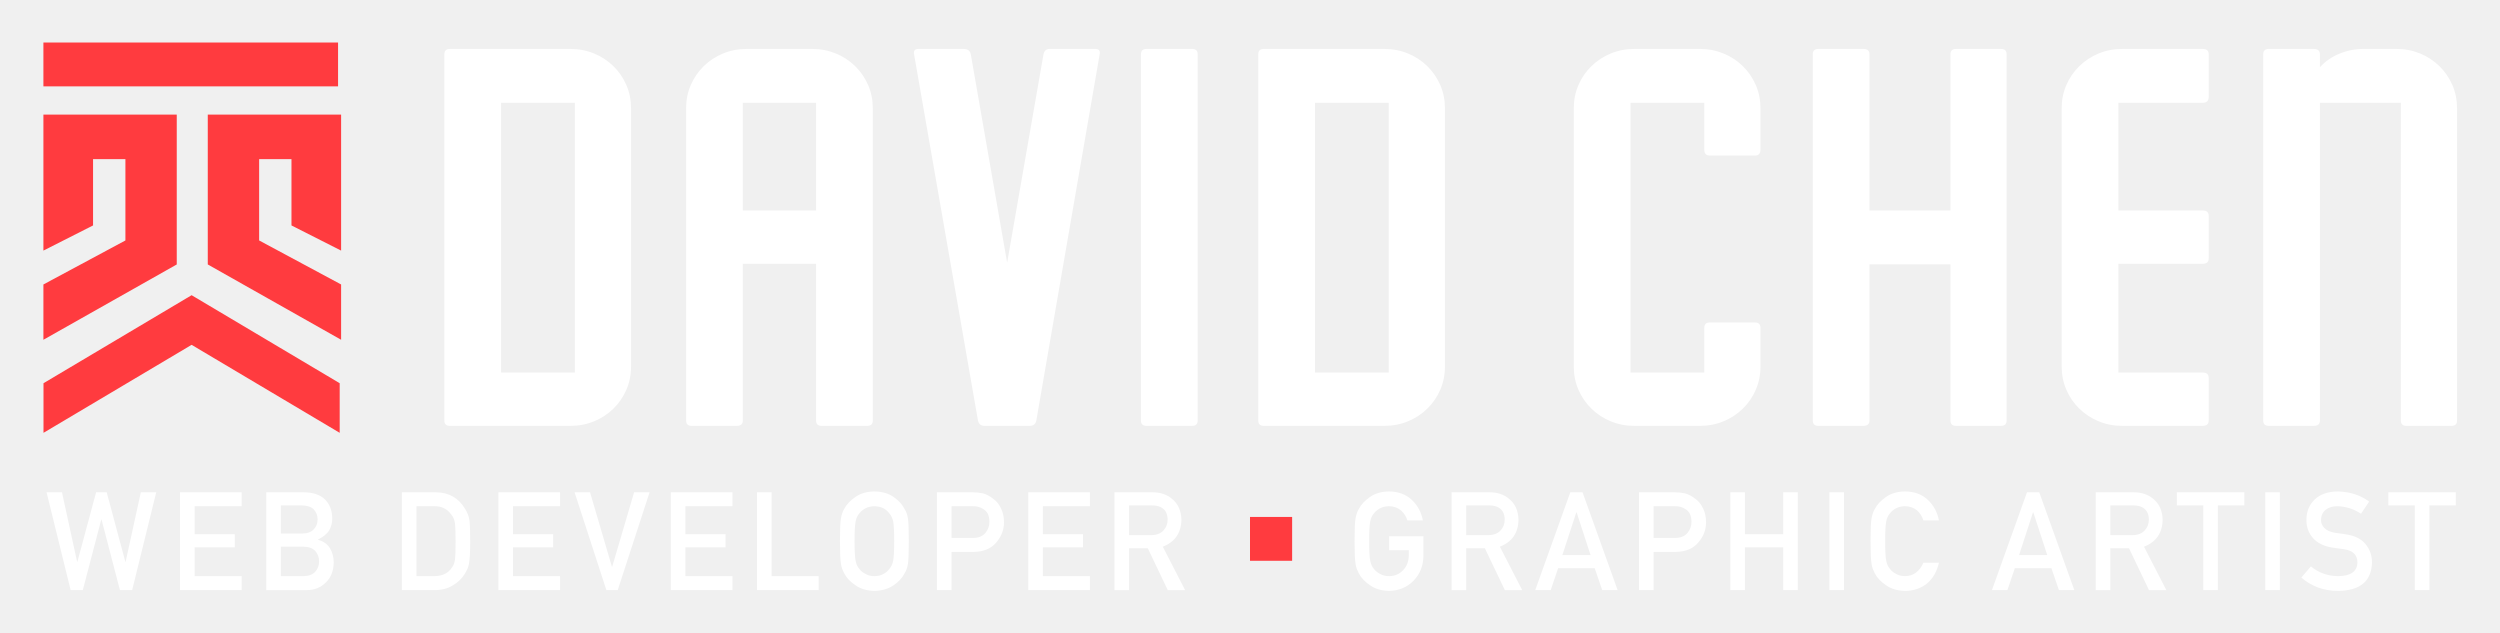
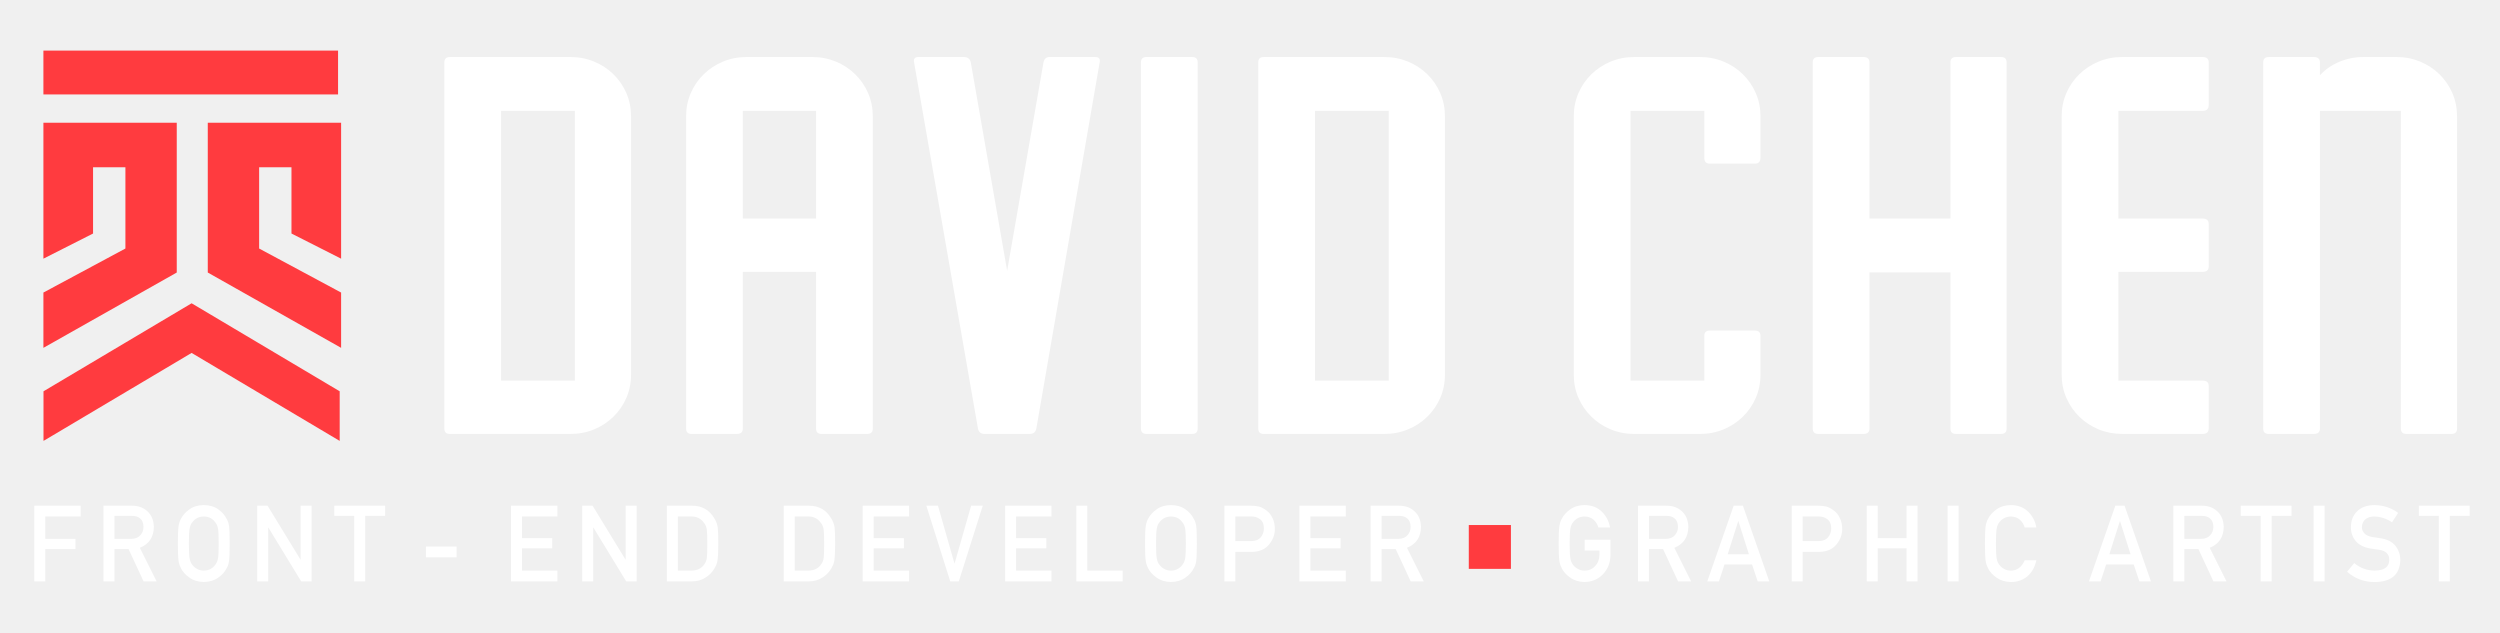
<svg xmlns="http://www.w3.org/2000/svg" version="1.1" id="Layer_1" x="0px" y="0px" width="282.092px" height="71.383px" viewBox="0 0 282.092 71.383" enable-background="new 0 0 282.092 71.383" xml:space="preserve">
  <g>
    <g>
      <g>
-         <polygon fill="#FF3B3F" points="4.898,12.935 4.898,28.277 10.5,25.438 10.5,17.958 14.151,17.958 14.151,27.132 4.898,32.099      4.898,38.338 19.944,29.84 19.944,12.935    " />
-         <polygon fill="#FF3B3F" points="38.49,12.935 38.49,28.277 32.889,25.438 32.889,17.958 29.24,17.958 29.24,27.132 38.49,32.099      38.49,38.338 23.445,29.84 23.445,12.935    " />
+         <g>
+           <polygon fill="#FF3B3F" points="4.898,13.847 4.898,29.188 10.5,26.35 10.5,18.87 14.151,18.87 14.151,28.043 4.898,33.011       4.898,39.25 19.944,30.751 19.944,13.847     " />
+           <polygon fill="#FF3B3F" points="38.49,13.847 38.49,29.188 32.889,26.35 32.889,18.87 29.24,18.87 29.24,28.043 38.49,33.011       38.49,39.25 23.445,30.751 23.445,13.847     " />
+         </g>
+         <polygon fill="#FF3B3F" points="21.62,34.221 4.909,44.152 4.909,49.75 21.62,39.822 38.329,49.75 38.329,44.152    " />
+         <rect x="4.898" y="5.709" fill="#FF3B3F" width="33.248" height="4.947" />
+         <rect x="165.733" y="59.242" fill="#FF3B3F" width="4.754" height="4.947" />
      </g>
-       <polygon fill="#FF3B3F" points="21.62,33.309 4.909,43.24 4.909,48.838 21.62,38.91 38.329,48.838 38.329,43.24   " />
-       <rect x="4.898" y="4.798" fill="#FF3B3F" width="33.248" height="4.947" />
-       <rect x="141.046" y="58.33" fill="#FF3B3F" width="4.754" height="4.947" />
-     </g>
-     <g enable-background="new    ">
-       <path fill="#FFFFFF" d="M71.205,41.369c0,0.933-0.177,1.803-0.528,2.613c-0.353,0.811-0.839,1.519-1.46,2.126    c-0.622,0.608-1.347,1.085-2.175,1.428c-0.829,0.345-1.72,0.517-2.672,0.517H50.762c-0.415,0-0.622-0.202-0.622-0.607V6.13    c0-0.404,0.207-0.607,0.622-0.607H64.37c0.952,0,1.843,0.173,2.672,0.517c0.828,0.345,1.553,0.82,2.175,1.428    c0.621,0.607,1.107,1.317,1.46,2.126c0.352,0.811,0.528,1.681,0.528,2.613V41.369z M64.867,11.598h-8.327v30.439h8.327V11.598z" />
-       <path fill="#FFFFFF" d="M98.483,47.445c0,0.405-0.208,0.607-0.622,0.607h-5.157c-0.415,0-0.622-0.202-0.622-0.607V29.765h-8.264    v17.681c0,0.405-0.228,0.607-0.683,0.607H78.04c-0.415,0-0.622-0.202-0.622-0.607V12.206c0-0.932,0.176-1.802,0.528-2.613    c0.352-0.81,0.839-1.519,1.46-2.126c0.622-0.607,1.346-1.083,2.175-1.428c0.828-0.344,1.719-0.517,2.672-0.517h7.395    c0.952,0,1.843,0.173,2.672,0.517c0.828,0.345,1.553,0.82,2.175,1.428c0.621,0.607,1.107,1.317,1.46,2.126    c0.352,0.811,0.528,1.681,0.528,2.613V47.445z M92.083,11.598h-8.264V23.75h8.264V11.598z" />
-       <path fill="#FFFFFF" d="M116.937,47.445c-0.083,0.405-0.332,0.607-0.746,0.607h-5.095c-0.415,0-0.663-0.202-0.746-0.607    L103.142,6.13c-0.083-0.404,0.083-0.607,0.497-0.607h5.095c0.456,0,0.724,0.203,0.808,0.607l4.101,23.513l4.101-23.513    c0.083-0.404,0.311-0.607,0.684-0.607h5.157c0.414,0,0.58,0.203,0.497,0.607L116.937,47.445z" />
-       <path fill="#FFFFFF" d="M135.142,47.445c0,0.405-0.208,0.607-0.621,0.607h-5.157c-0.415,0-0.622-0.202-0.622-0.607V6.13    c0-0.404,0.207-0.607,0.622-0.607h5.157c0.414,0,0.621,0.203,0.621,0.607V47.445z" />
-       <path fill="#FFFFFF" d="M163.042,41.369c0,0.933-0.177,1.803-0.528,2.613c-0.353,0.811-0.839,1.519-1.46,2.126    c-0.621,0.608-1.347,1.085-2.175,1.428c-0.829,0.345-1.72,0.517-2.672,0.517h-13.608c-0.414,0-0.621-0.202-0.621-0.607V6.13    c0-0.404,0.207-0.607,0.621-0.607h13.608c0.952,0,1.843,0.173,2.672,0.517c0.828,0.345,1.554,0.82,2.175,1.428    s1.107,1.317,1.46,2.126c0.352,0.811,0.528,1.681,0.528,2.613V41.369z M156.704,11.598h-8.326v30.439h8.326V11.598z" />
-     </g>
-     <g enable-background="new    ">
-       <path fill="#FFFFFF" d="M198.645,41.369c0,0.933-0.177,1.803-0.528,2.613s-0.838,1.519-1.46,2.126    c-0.622,0.608-1.347,1.085-2.175,1.428c-0.829,0.345-1.719,0.517-2.672,0.517h-7.395c-0.953,0-1.844-0.172-2.672-0.517    c-0.828-0.343-1.553-0.819-2.174-1.428c-0.622-0.607-1.109-1.315-1.461-2.126c-0.353-0.811-0.527-1.681-0.527-2.613V12.206    c0-0.932,0.175-1.802,0.527-2.613c0.352-0.81,0.839-1.519,1.461-2.126c0.621-0.607,1.346-1.083,2.174-1.428    c0.828-0.344,1.719-0.517,2.672-0.517h7.395c0.953,0,1.843,0.173,2.672,0.517c0.828,0.345,1.553,0.82,2.175,1.428    s1.108,1.317,1.46,2.126c0.352,0.811,0.528,1.681,0.528,2.613v4.678c0,0.446-0.208,0.668-0.621,0.668h-5.095    c-0.415,0-0.622-0.222-0.622-0.668v-5.286h-8.326v30.439h8.326v-5.042c0-0.405,0.207-0.608,0.622-0.608h5.095    c0.413,0,0.621,0.203,0.621,0.608V41.369z" />
-       <path fill="#FFFFFF" d="M226.419,47.445c0,0.405-0.207,0.607-0.621,0.607h-5.095c-0.415,0-0.622-0.202-0.622-0.607v-17.62h-9.134    v17.62c0,0.405-0.228,0.607-0.683,0.607h-5.096c-0.414,0-0.621-0.202-0.621-0.607V6.13c0-0.404,0.207-0.607,0.621-0.607h5.096    c0.455,0,0.683,0.203,0.683,0.607v17.62h9.134V6.13c0-0.404,0.207-0.607,0.622-0.607h5.095c0.414,0,0.621,0.203,0.621,0.607    V47.445z" />
-       <path fill="#FFFFFF" d="M249.224,47.445c0,0.405-0.229,0.607-0.684,0.607h-9.072c-0.953,0-1.844-0.172-2.672-0.517    c-0.829-0.343-1.554-0.819-2.175-1.428c-0.622-0.607-1.108-1.315-1.46-2.126c-0.354-0.811-0.528-1.681-0.528-2.613V12.206    c0-0.932,0.175-1.802,0.528-2.613c0.352-0.81,0.838-1.519,1.46-2.126c0.621-0.607,1.346-1.083,2.175-1.428    c0.828-0.344,1.719-0.517,2.672-0.517h9.072c0.455,0,0.684,0.203,0.684,0.607v4.8c0,0.446-0.229,0.668-0.684,0.668h-9.508V23.75    h9.508c0.455,0,0.684,0.203,0.684,0.607v4.8c0,0.405-0.229,0.607-0.684,0.607h-9.508v12.272h9.508    c0.455,0,0.684,0.203,0.684,0.608V47.445z" />
-       <path fill="#FFFFFF" d="M277.245,47.445c0,0.405-0.207,0.607-0.621,0.607h-5.095c-0.415,0-0.622-0.202-0.622-0.607V11.598h-9.134    v35.847c0,0.405-0.228,0.607-0.683,0.607h-5.096c-0.414,0-0.621-0.202-0.621-0.607V6.13c0-0.404,0.207-0.607,0.621-0.607h5.096    c0.455,0,0.683,0.203,0.683,0.607v1.458c0.579-0.647,1.306-1.154,2.175-1.519c0.87-0.365,1.781-0.547,2.734-0.547h3.729    c0.952,0,1.842,0.173,2.672,0.517c0.828,0.345,1.553,0.82,2.174,1.428s1.108,1.317,1.461,2.126    c0.352,0.811,0.527,1.681,0.527,2.613V47.445z" />
+       <g enable-background="new    ">
+         <path fill="#FFFFFF" d="M71.205,42.281c0,0.932-0.177,1.803-0.528,2.613c-0.353,0.811-0.839,1.518-1.46,2.125     c-0.622,0.607-1.347,1.086-2.175,1.428c-0.829,0.346-1.72,0.518-2.672,0.518H50.762c-0.415,0-0.622-0.201-0.622-0.607V7.042     c0-0.404,0.207-0.607,0.622-0.607H64.37c0.952,0,1.843,0.173,2.672,0.517c0.828,0.345,1.553,0.82,2.175,1.428     c0.621,0.607,1.107,1.317,1.46,2.126c0.352,0.811,0.528,1.681,0.528,2.613V42.281z M64.867,12.51H56.54v30.439h8.327V12.51z" />
+         <path fill="#FFFFFF" d="M98.483,48.357c0,0.404-0.208,0.605-0.622,0.605h-5.157c-0.415,0-0.622-0.201-0.622-0.605V30.677h-8.264     v17.681c0,0.406-0.228,0.607-0.683,0.607H78.04c-0.415,0-0.622-0.201-0.622-0.607v-35.24c0-0.932,0.176-1.802,0.528-2.613     c0.352-0.81,0.839-1.519,1.46-2.126c0.622-0.607,1.346-1.083,2.175-1.428c0.828-0.344,1.719-0.517,2.672-0.517h7.395     c0.952,0,1.843,0.173,2.672,0.517c0.828,0.345,1.553,0.82,2.175,1.428c0.621,0.607,1.107,1.317,1.46,2.126     c0.352,0.811,0.528,1.681,0.528,2.613V48.357z M92.083,12.51h-8.264v12.152h8.264V12.51z" />
+         <path fill="#FFFFFF" d="M116.937,48.357c-0.083,0.404-0.332,0.605-0.746,0.605h-5.095c-0.415,0-0.663-0.201-0.746-0.605     l-7.208-41.316c-0.083-0.404,0.083-0.607,0.497-0.607h5.095c0.456,0,0.724,0.203,0.808,0.607l4.101,23.513l4.101-23.513     c0.083-0.404,0.311-0.607,0.684-0.607h5.157c0.414,0,0.58,0.203,0.497,0.607L116.937,48.357z" />
+         <path fill="#FFFFFF" d="M135.142,48.357c0,0.404-0.208,0.605-0.621,0.605h-5.157c-0.415,0-0.622-0.201-0.622-0.605V7.042     c0-0.404,0.207-0.607,0.622-0.607h5.157c0.414,0,0.621,0.203,0.621,0.607V48.357z" />
+         <path fill="#FFFFFF" d="M163.042,42.281c0,0.932-0.177,1.803-0.527,2.613c-0.354,0.811-0.84,1.518-1.461,2.125     s-1.347,1.086-2.175,1.428c-0.829,0.346-1.72,0.518-2.672,0.518h-13.608c-0.414,0-0.621-0.201-0.621-0.607V7.042     c0-0.404,0.207-0.607,0.621-0.607h13.608c0.952,0,1.843,0.173,2.672,0.517c0.828,0.345,1.554,0.82,2.175,1.428     c0.621,0.608,1.107,1.317,1.461,2.126c0.352,0.811,0.527,1.681,0.527,2.613V42.281z M156.704,12.51h-8.326v30.439h8.326V12.51z" />
+       </g>
+       <g enable-background="new    ">
+         <path fill="#FFFFFF" d="M198.646,42.281c0,0.932-0.178,1.803-0.528,2.613c-0.351,0.809-0.839,1.518-1.46,2.125     c-0.622,0.607-1.348,1.086-2.176,1.428c-0.828,0.346-1.719,0.518-2.672,0.518h-7.395c-0.953,0-1.844-0.172-2.672-0.518     c-0.828-0.342-1.553-0.818-2.174-1.428c-0.623-0.607-1.109-1.314-1.461-2.125c-0.354-0.812-0.527-1.682-0.527-2.613V13.118     c0-0.932,0.175-1.802,0.527-2.613c0.352-0.81,0.838-1.519,1.461-2.126c0.621-0.607,1.346-1.083,2.174-1.428     c0.828-0.344,1.719-0.517,2.672-0.517h7.395c0.953,0,1.844,0.173,2.672,0.517c0.828,0.345,1.554,0.82,2.176,1.428     c0.621,0.608,1.107,1.317,1.46,2.126c0.353,0.811,0.528,1.681,0.528,2.613v4.678c0,0.446-0.209,0.668-0.621,0.668h-5.096     c-0.414,0-0.621-0.222-0.621-0.668V12.51h-8.326v30.439h8.326v-5.043c0-0.404,0.207-0.607,0.621-0.607h5.096     c0.412,0,0.621,0.203,0.621,0.607V42.281z" />
+         <path fill="#FFFFFF" d="M226.419,48.357c0,0.404-0.207,0.605-0.621,0.605h-5.095c-0.415,0-0.622-0.201-0.622-0.605V30.737h-9.135     v17.621c0,0.404-0.227,0.605-0.682,0.605h-5.097c-0.414,0-0.621-0.201-0.621-0.605V7.042c0-0.404,0.207-0.607,0.621-0.607h5.097     c0.455,0,0.682,0.203,0.682,0.607v17.62h9.135V7.042c0-0.404,0.207-0.607,0.622-0.607h5.095c0.414,0,0.621,0.203,0.621,0.607     V48.357z" />
+         <path fill="#FFFFFF" d="M249.224,48.357c0,0.404-0.229,0.605-0.684,0.605h-9.072c-0.953,0-1.844-0.172-2.672-0.516     c-0.829-0.344-1.554-0.82-2.175-1.428c-0.622-0.607-1.108-1.316-1.46-2.127c-0.354-0.811-0.528-1.682-0.528-2.613V13.118     c0-0.932,0.175-1.802,0.528-2.613c0.352-0.81,0.838-1.519,1.46-2.126c0.621-0.607,1.346-1.083,2.175-1.428     c0.828-0.344,1.719-0.517,2.672-0.517h9.072c0.455,0,0.684,0.203,0.684,0.607v4.8c0,0.446-0.229,0.668-0.684,0.668h-9.508v12.153     h9.508c0.455,0,0.684,0.203,0.684,0.607v4.8c0,0.405-0.229,0.607-0.684,0.607h-9.508v12.271h9.508     c0.455,0,0.684,0.203,0.684,0.609V48.357z" />
+         <path fill="#FFFFFF" d="M277.245,48.357c0,0.404-0.207,0.605-0.621,0.605h-5.096c-0.414,0-0.621-0.201-0.621-0.605V12.51h-9.135     v35.848c0,0.404-0.228,0.605-0.683,0.605h-5.096c-0.414,0-0.621-0.201-0.621-0.605V7.042c0-0.404,0.207-0.607,0.621-0.607h5.096     c0.455,0,0.683,0.203,0.683,0.607V8.5c0.58-0.647,1.307-1.154,2.176-1.519c0.869-0.365,1.781-0.547,2.734-0.547h3.729     c0.951,0,1.842,0.173,2.672,0.517c0.828,0.345,1.553,0.82,2.174,1.428c0.621,0.608,1.108,1.317,1.461,2.126     c0.352,0.811,0.527,1.681,0.527,2.613V48.357z" />
+       </g>
    </g>
    <g>
-       <g enable-background="new    ">
-         <path fill="#FFFFFF" d="M5.253,55.546h1.739l1.71,7.847h0.03l2.113-7.847h1.194l2.105,7.847h0.03l1.717-7.847h1.739     l-2.717,11.038h-1.381l-2.075-7.961h-0.03l-2.083,7.961H7.97L5.253,55.546z" />
-         <path fill="#FFFFFF" d="M20.314,55.546h6.954v1.574h-5.306v3.158h4.529v1.482h-4.529v3.249h5.306v1.574h-6.954V55.546z" />
-         <path fill="#FFFFFF" d="M30.041,55.546h4.219c1.07,0.011,1.875,0.282,2.412,0.817c0.542,0.541,0.814,1.255,0.814,2.143     c0.01,0.455-0.097,0.889-0.321,1.303c-0.114,0.197-0.278,0.383-0.493,0.561c-0.214,0.186-0.478,0.355-0.791,0.507v0.03     c0.594,0.156,1.043,0.472,1.348,0.946c0.285,0.489,0.427,1.022,0.427,1.597c-0.01,0.955-0.304,1.709-0.882,2.264     c-0.573,0.581-1.288,0.871-2.145,0.871h-4.588V55.546z M31.689,57.029v3.174h2.384c0.603,0,1.046-0.16,1.33-0.48     c0.289-0.293,0.433-0.664,0.433-1.11s-0.145-0.825-0.433-1.134c-0.284-0.289-0.728-0.439-1.33-0.449H31.689z M31.689,61.686     v3.324h2.544c0.614-0.01,1.063-0.18,1.347-0.508c0.284-0.324,0.427-0.709,0.427-1.154c0-0.455-0.143-0.846-0.427-1.169     c-0.284-0.319-0.733-0.483-1.347-0.493H31.689z" />
-         <path fill="#FFFFFF" d="M45.348,55.546h3.809c1.474,0.011,2.579,0.632,3.316,1.862c0.264,0.414,0.43,0.848,0.5,1.303     c0.055,0.454,0.082,1.238,0.082,2.354c0,1.187-0.042,2.014-0.127,2.484c-0.04,0.236-0.1,0.449-0.179,0.635     c-0.084,0.182-0.187,0.371-0.306,0.568c-0.318,0.52-0.762,0.949-1.329,1.287c-0.562,0.363-1.252,0.545-2.069,0.545h-3.696V55.546     z M46.996,65.01h1.974c0.927,0,1.6-0.32,2.019-0.963c0.184-0.238,0.301-0.539,0.351-0.903c0.045-0.358,0.067-1.032,0.067-2.019     c0-0.96-0.022-1.648-0.067-2.062c-0.06-0.415-0.202-0.752-0.426-1.01c-0.459-0.642-1.106-0.953-1.944-0.933h-1.974V65.01z" />
-         <path fill="#FFFFFF" d="M56.239,55.546h6.954v1.574h-5.306v3.158h4.529v1.482h-4.529v3.249h5.306v1.574h-6.954V55.546z" />
-         <path fill="#FFFFFF" d="M64.833,55.546h1.745l2.468,8.408h0.03l2.476-8.408h1.745l-3.594,11.038h-1.282L64.833,55.546z" />
-         <path fill="#FFFFFF" d="M75.693,55.546h6.954v1.574h-5.306v3.158h4.529v1.482h-4.529v3.249h5.306v1.574h-6.954V55.546z" />
-         <path fill="#FFFFFF" d="M85.42,55.546h1.648v9.464h5.306v1.574H85.42V55.546z" />
-         <path fill="#FFFFFF" d="M94.777,61.064c0-1.284,0.037-2.144,0.112-2.578c0.08-0.436,0.202-0.787,0.366-1.055     c0.264-0.508,0.687-0.961,1.269-1.357c0.572-0.402,1.286-0.609,2.142-0.619c0.866,0.01,1.587,0.217,2.164,0.621     c0.572,0.398,0.985,0.854,1.239,1.363c0.184,0.268,0.311,0.617,0.38,1.052c0.065,0.435,0.097,1.292,0.097,2.573     c0,1.262-0.032,2.115-0.097,2.56c-0.069,0.444-0.196,0.8-0.38,1.067c-0.254,0.51-0.667,0.959-1.239,1.348     c-0.577,0.404-1.299,0.615-2.164,0.636c-0.856-0.021-1.57-0.231-2.142-0.636c-0.582-0.389-1.005-0.838-1.269-1.348     c-0.08-0.166-0.152-0.326-0.216-0.477c-0.06-0.156-0.11-0.354-0.149-0.591C94.814,63.18,94.777,62.326,94.777,61.064z      M96.425,61.064c0,1.088,0.04,1.824,0.12,2.208c0.07,0.385,0.212,0.696,0.426,0.934c0.175,0.228,0.404,0.412,0.688,0.554     c0.279,0.167,0.613,0.25,1.002,0.25c0.394,0,0.735-0.083,1.024-0.25c0.274-0.142,0.494-0.326,0.658-0.554     c0.214-0.237,0.361-0.549,0.441-0.934c0.075-0.384,0.112-1.12,0.112-2.208c0-1.087-0.038-1.828-0.112-2.223     c-0.08-0.374-0.227-0.68-0.441-0.918c-0.165-0.227-0.384-0.417-0.658-0.568c-0.289-0.146-0.63-0.225-1.024-0.235     c-0.389,0.011-0.723,0.089-1.002,0.235c-0.284,0.151-0.513,0.342-0.688,0.568c-0.214,0.238-0.356,0.544-0.426,0.918     C96.465,59.236,96.425,59.978,96.425,61.064z" />
-         <path fill="#FFFFFF" d="M105.722,55.546h3.946c0.429,0,0.842,0.04,1.241,0.122c0.398,0.105,0.802,0.322,1.21,0.65     c0.343,0.247,0.622,0.601,0.835,1.06c0.224,0.444,0.335,0.97,0.335,1.575c0,0.816-0.284,1.562-0.852,2.232     c-0.583,0.707-1.435,1.07-2.556,1.09h-2.512v4.309h-1.648V55.546z M107.37,60.702h2.446c0.614-0.01,1.075-0.202,1.384-0.577     c0.294-0.365,0.441-0.771,0.441-1.218c0-0.37-0.06-0.682-0.18-0.936c-0.125-0.228-0.299-0.407-0.523-0.54     c-0.339-0.218-0.733-0.322-1.182-0.312h-2.387V60.702z" />
-         <path fill="#FFFFFF" d="M116.027,55.546h6.954v1.574h-5.306v3.158h4.529v1.482h-4.529v3.249h5.306v1.574h-6.954V55.546z" />
-         <path fill="#FFFFFF" d="M125.754,55.546h4.253c0.907,0,1.647,0.243,2.22,0.728c0.69,0.55,1.05,1.334,1.08,2.354     c-0.02,1.5-0.721,2.52-2.102,3.059l2.52,4.898h-1.958l-2.253-4.717h-2.111v4.717h-1.648V55.546z M127.402,60.385h2.5     c0.619-0.01,1.083-0.192,1.393-0.547c0.304-0.329,0.457-0.734,0.457-1.215c-0.01-0.576-0.192-0.994-0.546-1.252     c-0.28-0.229-0.684-0.342-1.213-0.342h-2.59V60.385z" />
-       </g>
-       <g enable-background="new    ">
-         <path fill="#FFFFFF" d="M156.744,60.514h3.869v2.244c-0.021,1.104-0.394,2.029-1.12,2.775c-0.73,0.741-1.65,1.121-2.76,1.142     c-0.856-0.021-1.57-0.231-2.143-0.636c-0.582-0.389-1.005-0.838-1.269-1.348c-0.079-0.166-0.151-0.326-0.216-0.477     c-0.061-0.156-0.11-0.354-0.15-0.591c-0.074-0.444-0.111-1.298-0.111-2.56c0-1.281,0.037-2.139,0.111-2.573     c0.08-0.435,0.202-0.784,0.366-1.052c0.264-0.51,0.687-0.965,1.269-1.363c0.572-0.404,1.286-0.611,2.143-0.621     c1.049,0.01,1.904,0.326,2.566,0.946c0.662,0.626,1.08,1.4,1.254,2.323h-1.749c-0.134-0.445-0.378-0.826-0.731-1.141     c-0.369-0.299-0.818-0.453-1.346-0.464c-0.389,0.011-0.723,0.089-1.002,0.235c-0.283,0.151-0.513,0.342-0.688,0.568     c-0.214,0.238-0.355,0.544-0.426,0.918c-0.08,0.395-0.119,1.136-0.119,2.223c0,1.088,0.039,1.824,0.119,2.208     c0.07,0.385,0.212,0.696,0.426,0.934c0.176,0.228,0.404,0.412,0.688,0.554c0.279,0.167,0.613,0.25,1.003,0.25     c0.643,0,1.174-0.223,1.592-0.668c0.42-0.426,0.634-0.984,0.645-1.678v-0.578h-2.222V60.514z" />
-         <path fill="#FFFFFF" d="M163.79,55.546h4.252c0.908,0,1.648,0.243,2.221,0.728c0.689,0.55,1.05,1.334,1.08,2.354     c-0.021,1.5-0.721,2.52-2.103,3.059l2.52,4.898h-1.958l-2.254-4.717h-2.11v4.717h-1.647V55.546z M165.438,60.385h2.5     c0.619-0.01,1.083-0.192,1.393-0.547c0.304-0.329,0.456-0.734,0.456-1.215c-0.01-0.576-0.191-0.994-0.546-1.252     c-0.28-0.229-0.684-0.342-1.213-0.342h-2.59V60.385z" />
-         <path fill="#FFFFFF" d="M179.943,64.115h-4.129l-0.836,2.469h-1.747l3.957-11.038h1.381l3.957,11.038h-1.74L179.943,64.115z      M179.473,62.633l-1.575-4.828h-0.029l-1.576,4.828H179.473z" />
-         <path fill="#FFFFFF" d="M184.939,55.546h3.946c0.428,0,0.842,0.04,1.24,0.122c0.398,0.105,0.803,0.322,1.211,0.65     c0.343,0.247,0.621,0.601,0.835,1.06c0.224,0.444,0.335,0.97,0.335,1.575c0,0.816-0.283,1.562-0.852,2.232     c-0.583,0.707-1.436,1.07-2.557,1.09h-2.512v4.309h-1.647V55.546z M186.587,60.702h2.447c0.613-0.01,1.074-0.202,1.384-0.577     c0.294-0.365,0.441-0.771,0.441-1.218c0-0.37-0.06-0.682-0.18-0.936c-0.124-0.228-0.3-0.407-0.523-0.54     c-0.339-0.218-0.733-0.322-1.183-0.312h-2.387V60.702z" />
-         <path fill="#FFFFFF" d="M201.211,61.761h-4.318v4.823h-1.647V55.546h1.647v4.732h4.318v-4.732h1.647v11.038h-1.647V61.761z" />
-         <path fill="#FFFFFF" d="M206.421,55.546h1.648v11.038h-1.648V55.546z" />
-         <path fill="#FFFFFF" d="M218.78,63.5c-0.238,1.023-0.694,1.809-1.367,2.358c-0.691,0.544-1.511,0.816-2.457,0.816     c-0.855-0.021-1.57-0.231-2.142-0.636c-0.583-0.389-1.005-0.838-1.269-1.348c-0.08-0.166-0.152-0.326-0.217-0.477     c-0.06-0.156-0.109-0.354-0.149-0.591c-0.075-0.444-0.112-1.298-0.112-2.56c0-1.281,0.037-2.139,0.112-2.573     c0.079-0.435,0.202-0.784,0.366-1.052c0.264-0.51,0.687-0.965,1.27-1.363c0.572-0.404,1.286-0.611,2.143-0.621     c1.05,0.01,1.906,0.325,2.568,0.945c0.662,0.625,1.08,1.398,1.254,2.32h-1.75c-0.135-0.445-0.379-0.824-0.732-1.138     c-0.369-0.298-0.817-0.452-1.346-0.463c-0.389,0.011-0.723,0.089-1.002,0.235c-0.285,0.151-0.514,0.342-0.688,0.568     c-0.214,0.238-0.356,0.544-0.427,0.918c-0.079,0.395-0.119,1.136-0.119,2.223c0,1.088,0.04,1.824,0.12,2.208     c0.069,0.385,0.212,0.696,0.427,0.934c0.174,0.228,0.403,0.412,0.688,0.554c0.279,0.167,0.613,0.25,1.002,0.25     c0.928,0,1.621-0.503,2.08-1.51H218.78z" />
-         <path fill="#FFFFFF" d="M231.476,64.115h-4.129l-0.836,2.469h-1.747l3.957-11.038h1.381l3.957,11.038h-1.739L231.476,64.115z      M231.005,62.633l-1.575-4.828h-0.03l-1.574,4.828H231.005z" />
-         <path fill="#FFFFFF" d="M236.472,55.546h4.254c0.906,0,1.646,0.243,2.22,0.728c0.69,0.55,1.05,1.334,1.079,2.354     c-0.02,1.5-0.721,2.52-2.102,3.059l2.52,4.898h-1.959l-2.252-4.717h-2.111v4.717h-1.648V55.546z M238.12,60.385h2.5     c0.619-0.01,1.083-0.192,1.393-0.547c0.305-0.329,0.457-0.734,0.457-1.215c-0.011-0.576-0.193-0.994-0.547-1.252     c-0.279-0.229-0.684-0.342-1.213-0.342h-2.59V60.385z" />
-         <path fill="#FFFFFF" d="M248.611,57.029h-2.983v-1.483h7.617v1.483h-2.985v9.555h-1.648V57.029z" />
-         <path fill="#FFFFFF" d="M255.603,55.546h1.647v11.038h-1.647V55.546z" />
-         <path fill="#FFFFFF" d="M260.755,63.91c0.866,0.723,1.897,1.09,3.093,1.1c1.415-0.02,2.132-0.533,2.152-1.538     c0.011-0.823-0.463-1.318-1.419-1.485c-0.438-0.061-0.919-0.129-1.441-0.204c-0.936-0.157-1.648-0.508-2.136-1.054     c-0.503-0.561-0.755-1.242-0.755-2.045c0-0.965,0.316-1.743,0.947-2.334c0.612-0.586,1.48-0.885,2.604-0.895     c1.354,0.03,2.529,0.41,3.529,1.141l-0.92,1.374c-0.816-0.546-1.715-0.829-2.696-0.85c-0.508,0-0.931,0.129-1.271,0.386     c-0.354,0.269-0.535,0.668-0.545,1.197c0,0.318,0.122,0.607,0.366,0.864c0.243,0.263,0.635,0.444,1.173,0.546     c0.299,0.051,0.707,0.108,1.225,0.174c1.021,0.142,1.774,0.514,2.262,1.113c0.484,0.592,0.725,1.279,0.725,2.062     c-0.055,2.112-1.328,3.183-3.819,3.213c-1.611,0-2.997-0.502-4.155-1.507L260.755,63.91z" />
-         <path fill="#FFFFFF" d="M272.474,57.029h-2.983v-1.483h7.617v1.483h-2.985v9.555h-1.648V57.029z" />
-       </g>
+       <path fill="#FFFFFF" d="M3.869,57.061h5.234v1.218H5.109v2.526h3.409v1.147H5.109v3.651h-1.24V57.061z" />
+       <path fill="#FFFFFF" d="M11.677,57.061h3.201c0.683,0,1.24,0.188,1.671,0.562c0.519,0.426,0.79,1.033,0.812,1.822    c-0.015,1.16-0.542,1.949-1.582,2.367l1.896,3.791h-1.474l-1.696-3.651h-1.589v3.651h-1.24V57.061z M12.917,60.805h1.882    c0.466-0.008,0.815-0.148,1.048-0.423c0.229-0.255,0.344-0.567,0.344-0.94c-0.008-0.446-0.145-0.77-0.411-0.969    c-0.21-0.177-0.515-0.265-0.913-0.265h-1.949V60.805z" />
+       <path fill="#FFFFFF" d="M20.07,61.332c0-0.994,0.028-1.66,0.084-1.996c0.06-0.338,0.151-0.609,0.275-0.816    c0.198-0.394,0.517-0.744,0.955-1.051c0.431-0.312,0.968-0.471,1.612-0.479c0.651,0.008,1.194,0.168,1.629,0.48    c0.431,0.309,0.741,0.66,0.932,1.055c0.139,0.207,0.234,0.479,0.287,0.814c0.048,0.336,0.073,1,0.073,1.992    c0,0.977-0.024,1.637-0.073,1.98c-0.053,0.344-0.148,0.619-0.287,0.826c-0.191,0.395-0.502,0.742-0.933,1.043    c-0.434,0.312-0.977,0.477-1.629,0.492c-0.644-0.016-1.181-0.18-1.612-0.492c-0.438-0.301-0.756-0.648-0.955-1.043    c-0.06-0.129-0.114-0.252-0.163-0.369c-0.045-0.121-0.083-0.273-0.112-0.457C20.098,62.969,20.07,62.309,20.07,61.332z     M21.311,61.332c0,0.842,0.03,1.41,0.09,1.708c0.053,0.298,0.16,0.538,0.321,0.722c0.131,0.177,0.304,0.32,0.518,0.43    c0.21,0.129,0.461,0.193,0.754,0.193c0.296,0,0.553-0.064,0.771-0.193c0.207-0.109,0.372-0.253,0.496-0.43    c0.161-0.184,0.272-0.424,0.332-0.722c0.056-0.298,0.084-0.866,0.084-1.708s-0.028-1.416-0.084-1.721    c-0.06-0.29-0.171-0.527-0.332-0.711c-0.124-0.176-0.289-0.322-0.496-0.439c-0.218-0.114-0.475-0.175-0.771-0.183    c-0.293,0.008-0.544,0.068-0.754,0.183c-0.214,0.117-0.387,0.264-0.518,0.439c-0.161,0.184-0.268,0.421-0.321,0.711    C21.34,59.916,21.311,60.49,21.311,61.332z" />
+       <path fill="#FFFFFF" d="M29.021,57.061h1.169l3.71,6.072h0.022v-6.072h1.241v8.543h-1.175l-3.705-6.074h-0.022v6.074h-1.24V57.061    z" />
+       <path fill="#FFFFFF" d="M39.967,58.208h-2.246v-1.147h5.733v1.147h-2.247v7.396h-1.241V58.208z" />
+       <path fill="#FFFFFF" d="M48.061,61.672h3.457v1.218h-3.457V61.672z" />
+       <path fill="#FFFFFF" d="M57.661,57.061h5.234v1.218h-3.994v2.444h3.409v1.147h-3.409v2.515h3.994v1.219h-5.234V57.061z" />
+       <path fill="#FFFFFF" d="M65.695,57.061h1.169l3.71,6.072h0.022v-6.072h1.241v8.543h-1.175l-3.705-6.074h-0.022v6.074h-1.24V57.061    z" />
+       <path fill="#FFFFFF" d="M75.249,57.061h2.867c1.109,0.008,1.941,0.488,2.496,1.441c0.198,0.32,0.324,0.656,0.376,1.008    c0.041,0.352,0.062,0.959,0.062,1.822c0,0.918-0.032,1.559-0.095,1.922c-0.03,0.184-0.075,0.348-0.135,0.492    c-0.064,0.141-0.141,0.287-0.23,0.439c-0.24,0.402-0.574,0.734-1.001,0.996c-0.423,0.281-0.942,0.422-1.557,0.422h-2.782V57.061z     M76.489,64.385h1.485c0.698,0,1.204-0.248,1.52-0.746c0.139-0.184,0.227-0.416,0.264-0.698c0.034-0.278,0.051-0.798,0.051-1.562    c0-0.744-0.017-1.276-0.051-1.598c-0.045-0.32-0.152-0.581-0.321-0.781c-0.345-0.496-0.833-0.737-1.463-0.722h-1.485V64.385z" />
+       <path fill="#FFFFFF" d="M88.434,57.061h2.867c1.109,0.008,1.941,0.488,2.496,1.441c0.198,0.32,0.324,0.656,0.376,1.008    c0.041,0.352,0.062,0.959,0.062,1.822c0,0.918-0.032,1.559-0.095,1.922c-0.03,0.184-0.075,0.348-0.135,0.492    c-0.064,0.141-0.141,0.287-0.23,0.439c-0.24,0.402-0.574,0.734-1.001,0.996c-0.423,0.281-0.942,0.422-1.557,0.422h-2.782V57.061z     M89.674,64.385h1.485c0.698,0,1.204-0.248,1.52-0.746c0.139-0.184,0.227-0.416,0.264-0.698c0.034-0.278,0.051-0.798,0.051-1.562    c0-0.744-0.017-1.276-0.051-1.598c-0.045-0.32-0.152-0.581-0.321-0.781c-0.345-0.496-0.833-0.737-1.463-0.722h-1.485V64.385z" />
+       <path fill="#FFFFFF" d="M97.344,57.061h5.234v1.218h-3.994v2.444h3.409v1.147h-3.409v2.515h3.994v1.219h-5.234V57.061z" />
+       <path fill="#FFFFFF" d="M104.525,57.061h1.313l1.857,6.507h0.022l1.863-6.507h1.313l-2.705,8.543h-0.965L104.525,57.061z" />
+       <path fill="#FFFFFF" d="M113.413,57.061h5.234v1.218h-3.994v2.444h3.409v1.147h-3.409v2.515h3.994v1.219h-5.234V57.061z" />
+       <path fill="#FFFFFF" d="M121.447,57.061h1.24v7.324h3.994v1.219h-5.234V57.061z" />
+       <path fill="#FFFFFF" d="M129.202,61.332c0-0.994,0.028-1.66,0.084-1.996c0.06-0.338,0.151-0.609,0.275-0.816    c0.198-0.394,0.517-0.744,0.955-1.051c0.431-0.312,0.968-0.471,1.612-0.479c0.651,0.008,1.194,0.168,1.629,0.48    c0.431,0.309,0.741,0.66,0.932,1.055c0.139,0.207,0.234,0.479,0.287,0.814c0.048,0.336,0.073,1,0.073,1.992    c0,0.977-0.024,1.637-0.073,1.98c-0.053,0.344-0.148,0.619-0.287,0.826c-0.191,0.395-0.502,0.742-0.933,1.043    c-0.434,0.312-0.977,0.477-1.629,0.492c-0.644-0.016-1.181-0.18-1.612-0.492c-0.438-0.301-0.756-0.648-0.955-1.043    c-0.06-0.129-0.114-0.252-0.163-0.369c-0.045-0.121-0.083-0.273-0.112-0.457C129.23,62.969,129.202,62.309,129.202,61.332z     M130.443,61.332c0,0.842,0.03,1.41,0.09,1.708c0.053,0.298,0.16,0.538,0.321,0.722c0.131,0.177,0.304,0.32,0.518,0.43    c0.21,0.129,0.461,0.193,0.754,0.193c0.296,0,0.553-0.064,0.771-0.193c0.207-0.109,0.372-0.253,0.496-0.43    c0.161-0.184,0.272-0.424,0.332-0.722c0.056-0.298,0.084-0.866,0.084-1.708s-0.028-1.416-0.084-1.721    c-0.06-0.29-0.171-0.527-0.332-0.711c-0.124-0.176-0.289-0.322-0.496-0.439c-0.218-0.114-0.475-0.175-0.771-0.183    c-0.293,0.008-0.544,0.068-0.754,0.183c-0.214,0.117-0.387,0.264-0.518,0.439c-0.161,0.184-0.268,0.421-0.321,0.711    C130.473,59.916,130.443,60.49,130.443,61.332z" />
+       <path fill="#FFFFFF" d="M138.153,57.061h2.97c0.323,0,0.634,0.031,0.935,0.094c0.299,0.082,0.604,0.25,0.91,0.504    c0.259,0.191,0.468,0.465,0.629,0.82c0.169,0.344,0.253,0.75,0.253,1.218c0,0.633-0.214,1.209-0.642,1.729    c-0.438,0.547-1.08,0.828-1.924,0.844h-1.89v3.335h-1.24V57.061z M139.394,61.051h1.841c0.461-0.008,0.809-0.156,1.042-0.447    c0.222-0.283,0.333-0.597,0.333-0.941c0-0.287-0.046-0.528-0.136-0.725c-0.094-0.176-0.225-0.316-0.395-0.418    c-0.255-0.168-0.551-0.249-0.889-0.241h-1.796V61.051z" />
+       <path fill="#FFFFFF" d="M146.622,57.061h5.234v1.218h-3.994v2.444h3.409v1.147h-3.409v2.515h3.994v1.219h-5.234V57.061z" />
+       <path fill="#FFFFFF" d="M154.656,57.061h3.201c0.683,0,1.239,0.188,1.671,0.562c0.52,0.426,0.79,1.033,0.812,1.822    c-0.015,1.16-0.542,1.949-1.582,2.367l1.896,3.791h-1.475l-1.695-3.651h-1.589v3.651h-1.24V57.061z M155.896,60.805h1.882    c0.466-0.008,0.815-0.148,1.048-0.423c0.229-0.255,0.344-0.567,0.344-0.94c-0.008-0.446-0.145-0.77-0.411-0.969    c-0.211-0.177-0.515-0.265-0.913-0.265h-1.949V60.805z" />
+       <path fill="#FFFFFF" d="M178.809,60.904h2.912v1.738c-0.015,0.854-0.296,1.57-0.843,2.146c-0.55,0.574-1.243,0.869-2.078,0.885    c-0.644-0.016-1.182-0.18-1.611-0.492c-0.438-0.301-0.757-0.648-0.955-1.043c-0.061-0.129-0.114-0.252-0.163-0.369    c-0.045-0.121-0.083-0.273-0.112-0.457c-0.057-0.344-0.084-1.004-0.084-1.98c0-0.992,0.027-1.656,0.084-1.992    c0.06-0.336,0.151-0.607,0.275-0.814c0.198-0.395,0.517-0.746,0.955-1.055c0.43-0.312,0.968-0.473,1.611-0.48    c0.79,0.008,1.435,0.252,1.933,0.732c0.498,0.484,0.812,1.084,0.943,1.798h-1.316c-0.101-0.345-0.285-0.64-0.551-0.884    c-0.277-0.23-0.615-0.351-1.013-0.358c-0.292,0.008-0.544,0.068-0.754,0.183c-0.214,0.117-0.386,0.264-0.518,0.439    c-0.161,0.184-0.268,0.421-0.32,0.711c-0.06,0.305-0.09,0.879-0.09,1.721s0.03,1.41,0.09,1.708    c0.053,0.298,0.159,0.538,0.321,0.722c0.131,0.177,0.304,0.32,0.518,0.43c0.21,0.129,0.462,0.193,0.754,0.193    c0.484,0,0.884-0.172,1.199-0.518c0.315-0.328,0.477-0.762,0.484-1.299v-0.446h-1.672V60.904z" />
+       <path fill="#FFFFFF" d="M184.825,57.061h3.201c0.683,0,1.239,0.188,1.671,0.562c0.52,0.426,0.79,1.033,0.812,1.822    c-0.015,1.16-0.542,1.949-1.582,2.367l1.896,3.791h-1.475l-1.695-3.651h-1.589v3.651h-1.24V57.061z M186.065,60.805h1.882    c0.466-0.008,0.815-0.148,1.048-0.423c0.229-0.255,0.344-0.567,0.344-0.94c-0.008-0.446-0.145-0.77-0.411-0.969    c-0.211-0.177-0.515-0.265-0.913-0.265h-1.949V60.805z" />
+       <path fill="#FFFFFF" d="M197.695,63.692h-3.107l-0.629,1.911h-1.315l2.979-8.543h1.04l2.978,8.543h-1.309L197.695,63.692z     M197.342,62.545l-1.186-3.737h-0.022l-1.186,3.737H197.342z" />
+       <path fill="#FFFFFF" d="M202.17,57.061h2.97c0.322,0,0.634,0.031,0.934,0.094c0.3,0.082,0.604,0.25,0.911,0.504    c0.259,0.191,0.468,0.465,0.629,0.82c0.169,0.344,0.253,0.75,0.253,1.218c0,0.633-0.214,1.209-0.642,1.729    c-0.438,0.547-1.08,0.828-1.924,0.844h-1.891v3.335h-1.24V57.061z M203.41,61.051h1.842c0.461-0.008,0.809-0.156,1.041-0.447    c0.222-0.283,0.333-0.597,0.333-0.941c0-0.287-0.046-0.528-0.136-0.725c-0.094-0.176-0.226-0.316-0.395-0.418    c-0.255-0.168-0.552-0.249-0.89-0.241h-1.796V61.051z" />
+       <path fill="#FFFFFF" d="M215.129,61.87h-3.25v3.733h-1.24v-8.543h1.24v3.662h3.25v-3.662h1.24v8.543h-1.24V61.87z" />
+       <path fill="#FFFFFF" d="M219.764,57.061h1.24v8.543h-1.24V57.061z" />
+       <path fill="#FFFFFF" d="M229.779,63.217c-0.18,0.791-0.522,1.4-1.028,1.824c-0.521,0.422-1.138,0.633-1.85,0.633    c-0.645-0.016-1.182-0.18-1.612-0.492c-0.438-0.301-0.757-0.648-0.955-1.043c-0.061-0.129-0.114-0.252-0.163-0.369    c-0.045-0.121-0.083-0.273-0.112-0.457c-0.057-0.344-0.084-1.004-0.084-1.98c0-0.992,0.027-1.656,0.084-1.992    c0.06-0.336,0.151-0.607,0.275-0.814c0.198-0.395,0.517-0.746,0.955-1.055c0.431-0.312,0.969-0.473,1.613-0.48    c0.79,0.008,1.435,0.251,1.933,0.73c0.498,0.484,0.813,1.082,0.944,1.797h-1.317c-0.101-0.345-0.285-0.639-0.551-0.881    c-0.278-0.23-0.616-0.351-1.014-0.358c-0.293,0.008-0.544,0.068-0.754,0.183c-0.214,0.117-0.387,0.264-0.518,0.439    c-0.162,0.184-0.269,0.421-0.321,0.711c-0.06,0.305-0.09,0.879-0.09,1.721s0.03,1.41,0.09,1.708    c0.053,0.298,0.159,0.538,0.321,0.722c0.131,0.177,0.304,0.32,0.518,0.43c0.21,0.129,0.462,0.193,0.755,0.193    c0.698,0,1.22-0.389,1.565-1.168H229.779z" />
+       <path fill="#FFFFFF" d="M240.76,63.692h-3.107l-0.629,1.911h-1.315l2.979-8.543h1.04l2.978,8.543h-1.309L240.76,63.692z     M240.406,62.545l-1.186-3.737h-0.022l-1.186,3.737H240.406z" />
+       <path fill="#FFFFFF" d="M245.234,57.061h3.201c0.683,0,1.239,0.188,1.671,0.562c0.52,0.426,0.79,1.033,0.812,1.822    c-0.015,1.16-0.542,1.949-1.582,2.367l1.896,3.791h-1.475l-1.695-3.651h-1.589v3.651h-1.24V57.061z M246.475,60.805h1.882    c0.466-0.008,0.815-0.148,1.048-0.423c0.229-0.255,0.344-0.567,0.344-0.94c-0.008-0.446-0.145-0.77-0.411-0.969    c-0.211-0.177-0.515-0.265-0.913-0.265h-1.949V60.805z" />
+       <path fill="#FFFFFF" d="M255.084,58.208h-2.246v-1.147h5.733v1.147h-2.247v7.396h-1.24V58.208z" />
+       <path fill="#FFFFFF" d="M261.059,57.061h1.24v8.543h-1.24V57.061z" />
+       <path fill="#FFFFFF" d="M265.649,63.533c0.652,0.561,1.428,0.844,2.328,0.852c1.064-0.016,1.604-0.412,1.62-1.19    c0.008-0.638-0.349-1.021-1.068-1.149c-0.33-0.047-0.691-0.1-1.085-0.158c-0.704-0.121-1.24-0.393-1.607-0.815    c-0.379-0.434-0.567-0.962-0.567-1.583c0-0.747,0.237-1.35,0.713-1.807c0.46-0.453,1.113-0.684,1.959-0.691    c1.019,0.023,1.903,0.316,2.656,0.882l-0.691,1.063c-0.615-0.422-1.292-0.642-2.03-0.657c-0.383,0-0.701,0.1-0.956,0.299    c-0.266,0.208-0.403,0.517-0.41,0.927c0,0.246,0.092,0.469,0.275,0.668c0.184,0.204,0.478,0.345,0.883,0.423    c0.225,0.039,0.531,0.084,0.922,0.135c0.768,0.109,1.336,0.397,1.703,0.862c0.363,0.457,0.545,0.989,0.545,1.596    c-0.041,1.634-1,2.463-2.875,2.486c-1.213,0-2.256-0.389-3.128-1.166L265.649,63.533z" />
+       <path fill="#FFFFFF" d="M275.184,58.208h-2.246v-1.147h5.733v1.147h-2.247v7.396h-1.24V58.208z" />
    </g>
  </g>
</svg>
